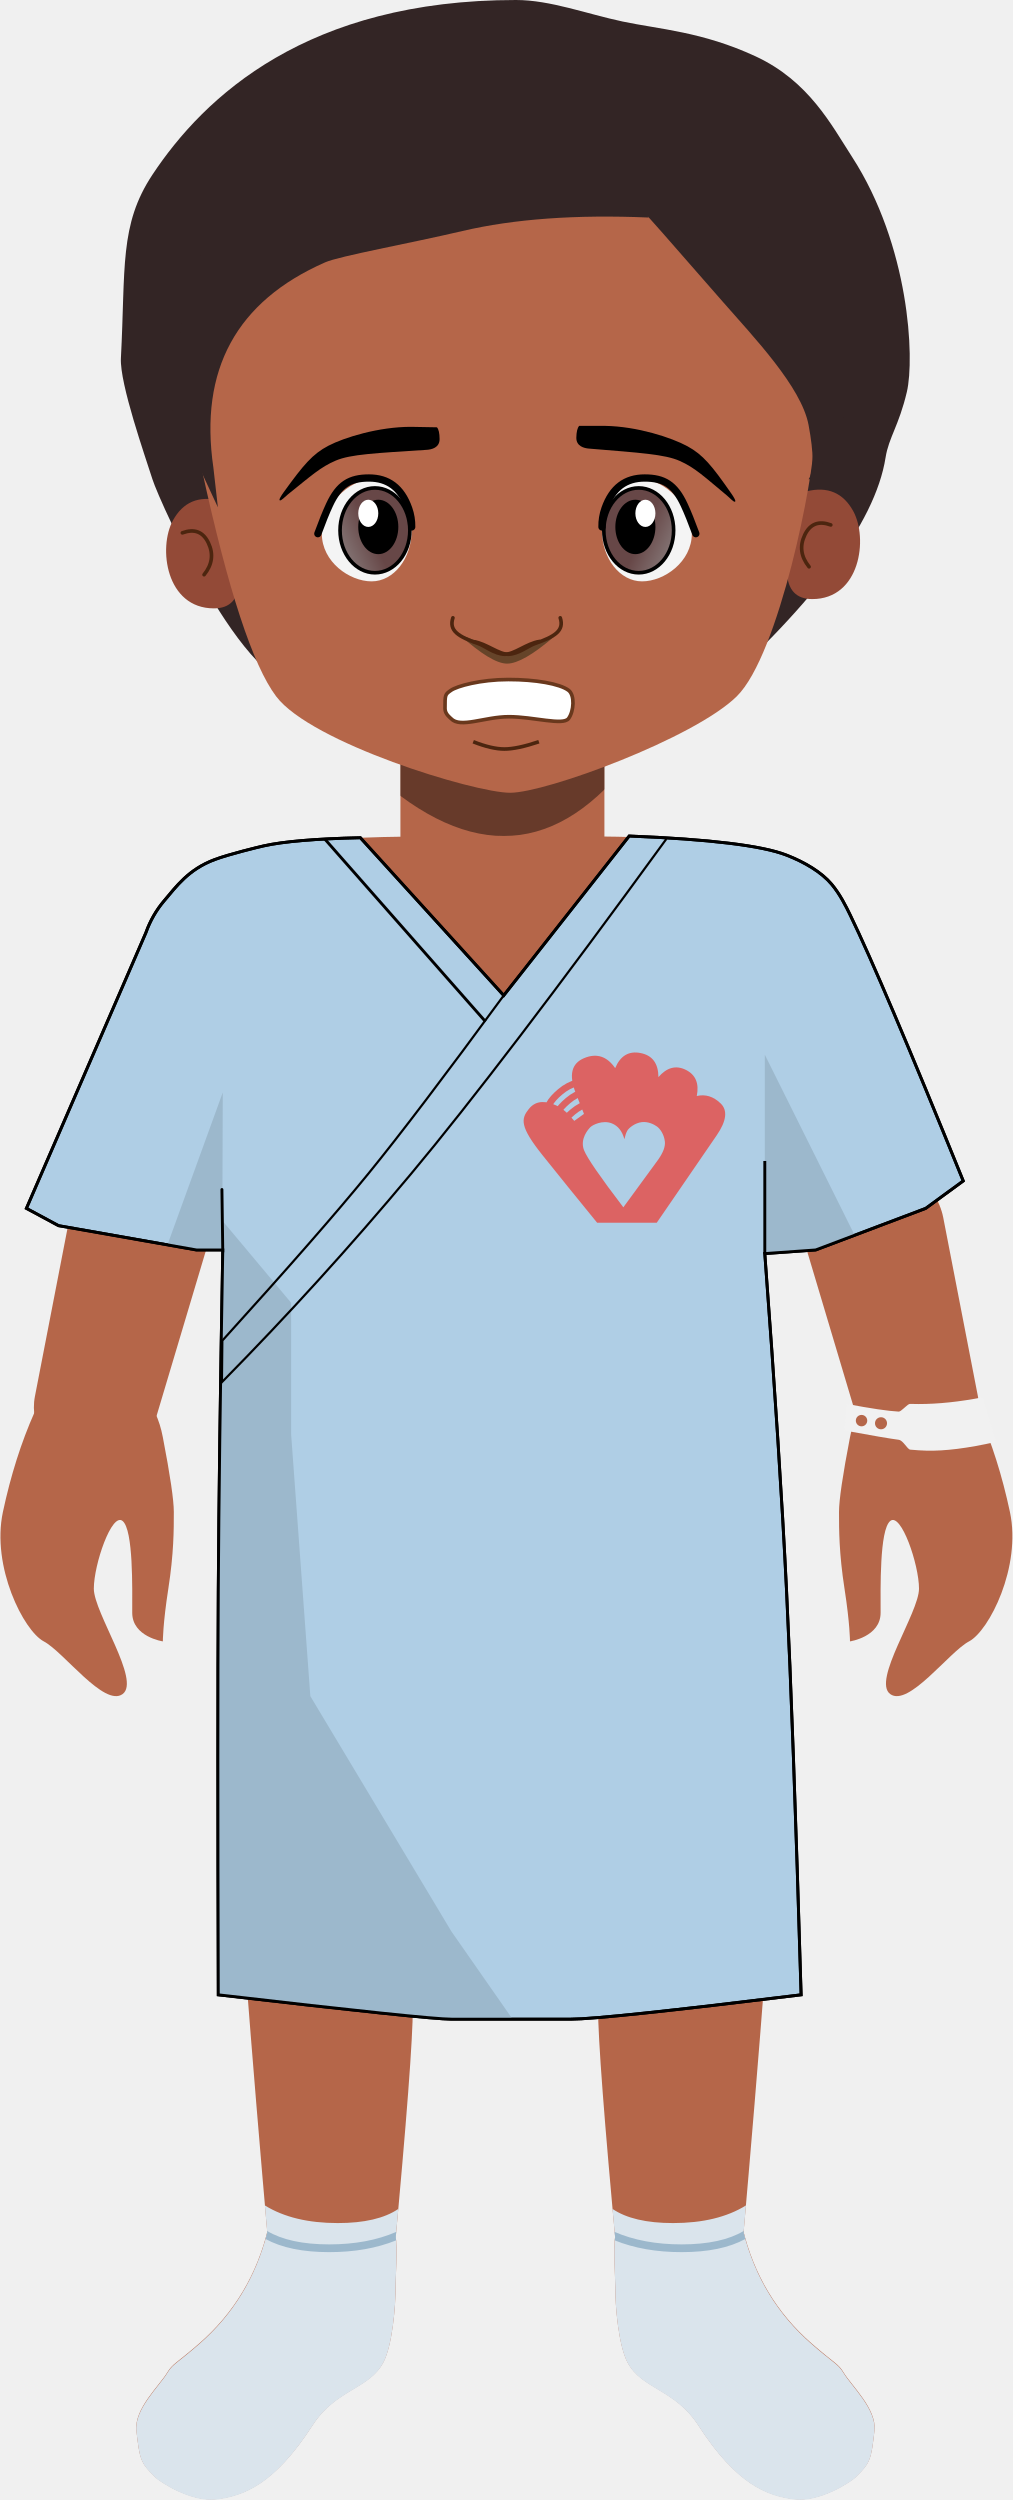
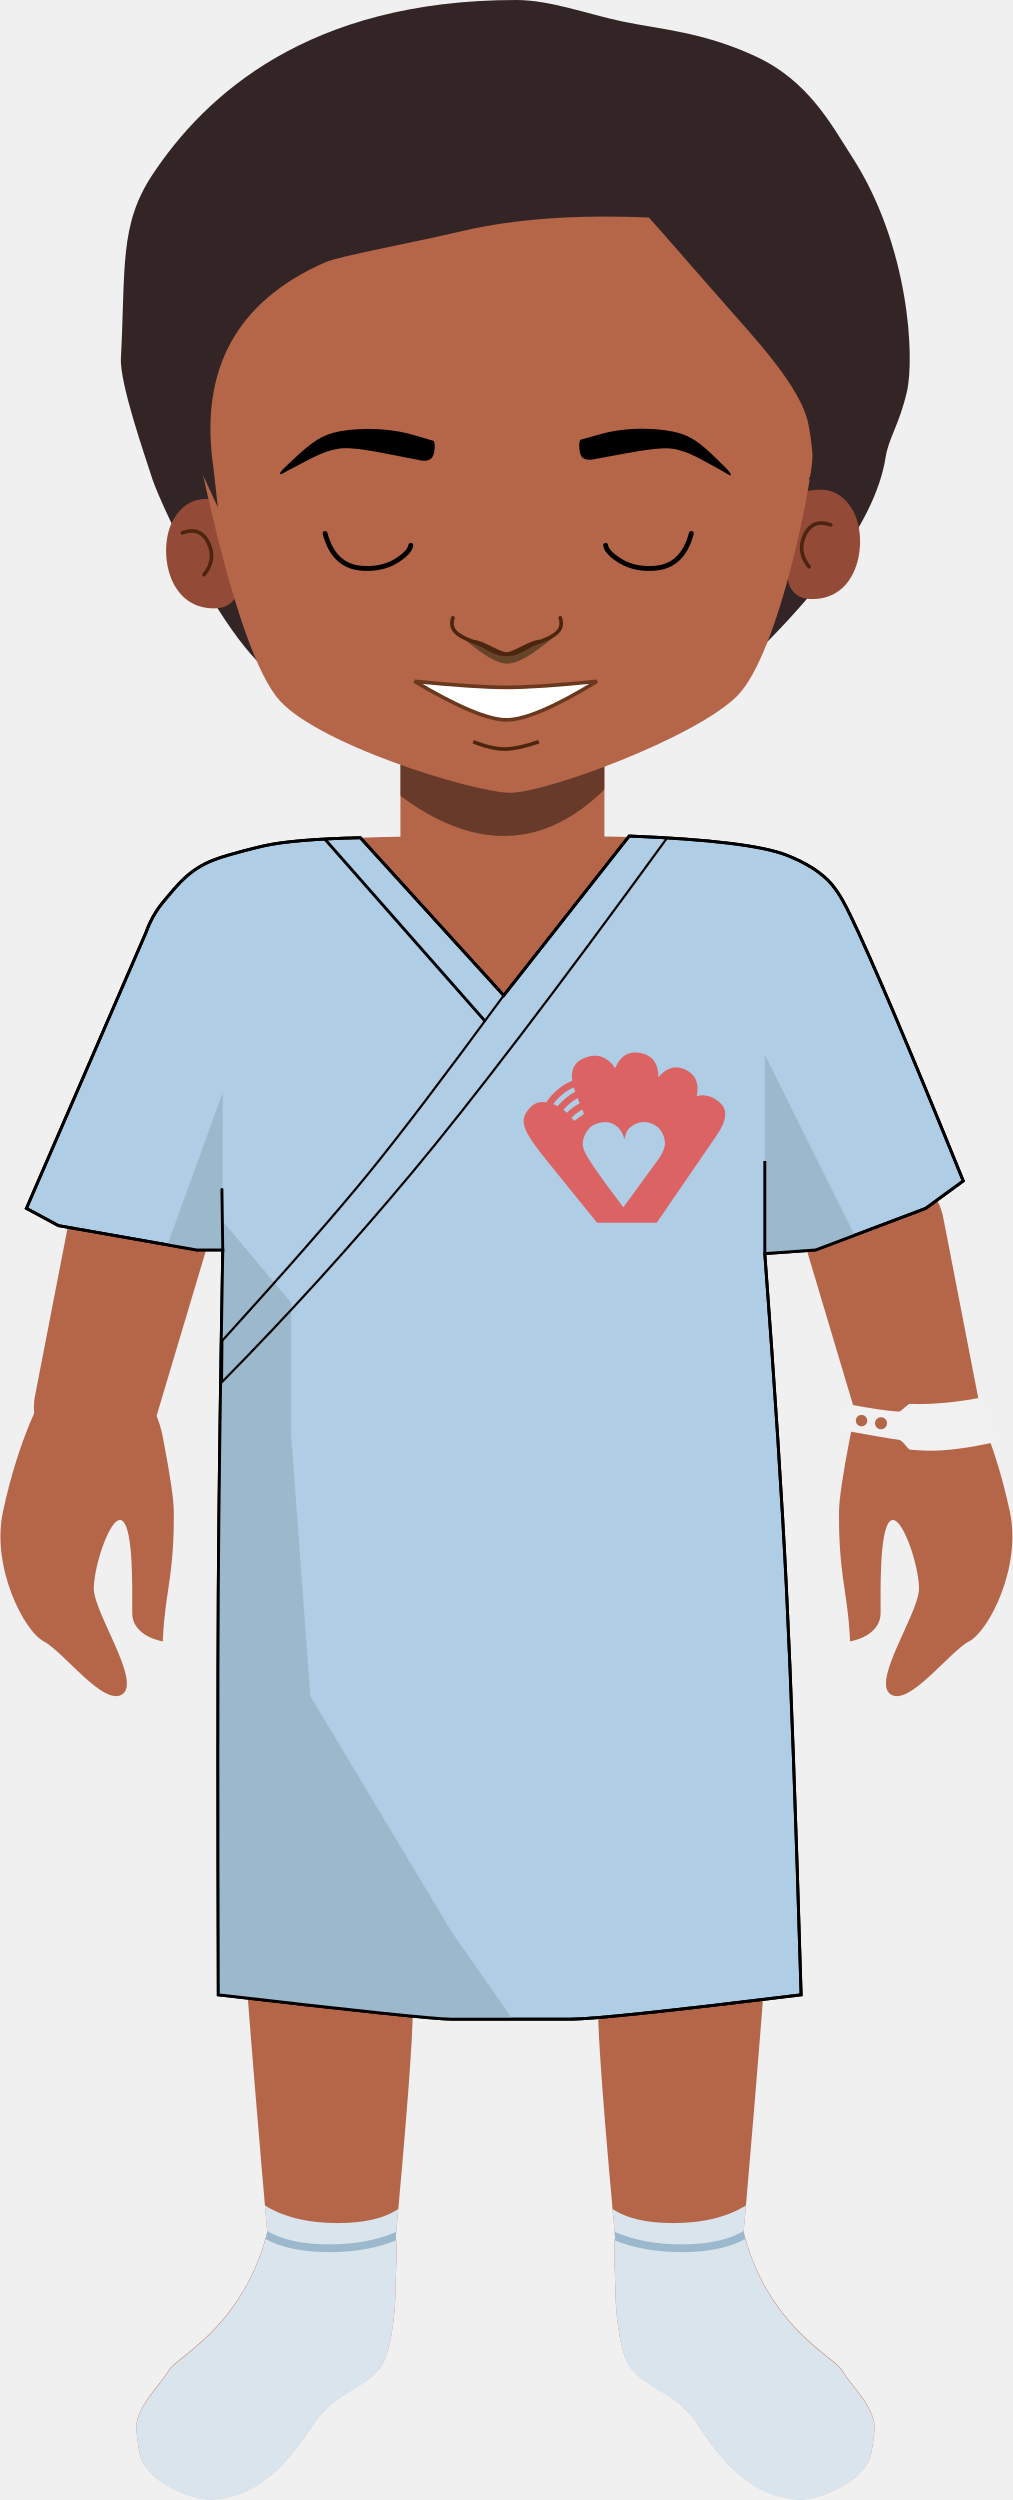
<svg xmlns="http://www.w3.org/2000/svg" xmlns:xlink="http://www.w3.org/1999/xlink" width="784px" height="1936px" viewBox="0 0 784 1936" version="1.1">
  <defs>
    <path d="M0,0 L157.973,0 L157.973,129.839 C130.214,155.295 103.682,168.023 78.377,168.023 C53.072,168.023 26.947,155.295 0,129.839 L0,0 Z" id="path-1" />
-     <linearGradient x1="94.342%" y1="89.585%" x2="50%" y2="64.002%" id="linearGradient-3">
-       <stop stop-color="#877A7A" offset="0%" />
-       <stop stop-color="#674747" offset="100%" />
-     </linearGradient>
-     <linearGradient x1="94.342%" y1="89.585%" x2="50%" y2="64.002%" id="linearGradient-4">
-       <stop stop-color="#877A7A" offset="0%" />
-       <stop stop-color="#674747" offset="100%" />
-     </linearGradient>
-     <path d="M258.598,1.32 L369.627,123.476 L466.799,0 C529.049,2.471 569.665,7.405 588.648,14.8 C602.662,20.26 615.773,28.035 623.574,37.344 C629.986,44.995 634.569,54.231 638.003,61.294 C654.103,94.411 683.262,163.011 725.48,267.096 L696.412,288.343 L611.216,320.551 L571.809,323.364 C579.622,427.687 585.235,514.676 588.648,584.331 C592.061,653.987 595.822,758.334 599.932,897.372 C497.709,909.94 438.303,916.224 421.711,916.224 C396.824,916.224 347.592,916.224 329.122,916.224 C316.808,916.224 256.628,909.94 148.582,897.372 C148.167,757.511 148.167,653.164 148.582,584.331 C148.997,515.499 150.157,427.572 152.061,320.551 L131.656,320.551 L24.832,301.724 L0,288.343 L92.52,74.864 C95.786,65.645 100.529,57.377 106.751,50.059 C116.085,39.084 125.395,25.925 145.654,18.288 C157,14.011 179.881,8.51 183.676,7.658 C199.039,4.21 224.013,2.097 258.598,1.32 Z" id="path-5" />
-     <path d="M152.061,198.556 L151.732,297.863 L205.001,361.47 L205.001,463.41 L219.867,666.08 L329.122,848.292 L376.482,916.224 L329.122,916.224 L329.122,916.224 C316.808,916.224 256.628,909.94 148.582,897.372 C148.378,828.84 148.275,768.835 148.271,717.357 L148.271,711.096 C148.275,660.314 148.378,618.059 148.582,584.331 C148.997,515.499 150.157,427.572 152.061,320.551 L131.656,320.551 L109.217,316.596 L152.061,198.556 Z" id="path-7" />
-     <path d="M571.809,169.339 L641.396,309.141 L611.216,320.551 L571.809,323.364 L571.809,169.339 Z" id="path-9" />
-     <path d="M258.598,1.32 L369.627,123.476 L466.799,1.82651281e-13 C529.049,2.471 569.665,7.405 588.648,14.8 C602.662,20.26 615.773,28.035 623.574,37.344 C629.986,44.995 634.569,54.231 638.003,61.294 C654.103,94.411 683.262,163.011 725.48,267.096 L696.412,288.343 L611.216,320.551 L571.809,323.364 C579.622,427.687 585.235,514.676 588.648,584.331 C592.061,653.987 595.822,758.334 599.932,897.372 C497.709,909.94 438.303,916.224 421.711,916.224 C396.824,916.224 347.592,916.224 329.122,916.224 C316.808,916.224 256.628,909.94 148.582,897.372 C148.167,757.511 148.167,653.164 148.582,584.331 C148.997,515.499 150.157,427.572 152.061,320.551 L131.656,320.551 L24.832,301.724 L-4.564127e-14,288.343 L92.52,74.864 C95.786,65.645 100.529,57.377 106.751,50.059 C116.085,39.084 125.395,25.925 145.654,18.288 C157,14.011 179.881,8.51 183.676,7.658 C199.039,4.21 224.013,2.097 258.598,1.32 Z" id="path-11" />
+     <path d="M258.598,1.32 L369.627,123.476 L466.799,0 C529.049,2.471 569.665,7.405 588.648,14.8 C602.662,20.26 615.773,28.035 623.574,37.344 C629.986,44.995 634.569,54.231 638.003,61.294 C654.103,94.411 683.262,163.011 725.48,267.096 L696.412,288.343 L611.216,320.551 L571.809,323.364 C579.622,427.687 585.235,514.676 588.648,584.331 C592.061,653.987 595.822,758.334 599.932,897.372 C497.709,909.94 438.303,916.224 421.711,916.224 C396.824,916.224 347.592,916.224 329.122,916.224 C316.808,916.224 256.628,909.94 148.582,897.372 C148.167,757.511 148.167,653.164 148.582,584.331 C148.997,515.499 150.157,427.572 152.061,320.551 L131.656,320.551 L24.832,301.724 L0,288.343 L92.52,74.864 C95.786,65.645 100.529,57.377 106.751,50.059 C116.085,39.084 125.395,25.925 145.654,18.288 C157,14.011 179.881,8.51 183.676,7.658 C199.039,4.21 224.013,2.097 258.598,1.32 Z" id="path-3" />
+     <path d="M152.061,198.556 L151.732,297.863 L205.001,361.47 L205.001,463.41 L219.867,666.08 L329.122,848.292 L376.482,916.224 L329.122,916.224 L329.122,916.224 C316.808,916.224 256.628,909.94 148.582,897.372 C148.378,828.84 148.275,768.835 148.271,717.357 L148.271,711.096 C148.275,660.314 148.378,618.059 148.582,584.331 C148.997,515.499 150.157,427.572 152.061,320.551 L131.656,320.551 L109.217,316.596 L152.061,198.556 Z" id="path-5" />
+     <path d="M571.809,169.339 L641.396,309.141 L611.216,320.551 L571.809,323.364 L571.809,169.339 Z" id="path-7" />
+     <path d="M258.598,1.32 L369.627,123.476 L466.799,1.82651281e-13 C529.049,2.471 569.665,7.405 588.648,14.8 C602.662,20.26 615.773,28.035 623.574,37.344 C629.986,44.995 634.569,54.231 638.003,61.294 C654.103,94.411 683.262,163.011 725.48,267.096 L696.412,288.343 L611.216,320.551 L571.809,323.364 C579.622,427.687 585.235,514.676 588.648,584.331 C592.061,653.987 595.822,758.334 599.932,897.372 C497.709,909.94 438.303,916.224 421.711,916.224 C396.824,916.224 347.592,916.224 329.122,916.224 C316.808,916.224 256.628,909.94 148.582,897.372 C148.167,757.511 148.167,653.164 148.582,584.331 C148.997,515.499 150.157,427.572 152.061,320.551 L131.656,320.551 L24.832,301.724 L-4.564127e-14,288.343 L92.52,74.864 C95.786,65.645 100.529,57.377 106.751,50.059 C116.085,39.084 125.395,25.925 145.654,18.288 C157,14.011 179.881,8.51 183.676,7.658 C199.039,4.21 224.013,2.097 258.598,1.32 Z" id="path-9" />
  </defs>
-   <g id="Teammates_Characters_Child3_BodyFull_Sensory_Hearing_Bad" stroke="none" stroke-width="1" fill="none" fill-rule="evenodd">
+   <g id="Teammates_Characters_Child3_BodyFull_Sensory_Hearing_Good" stroke="none" stroke-width="1" fill="none" fill-rule="evenodd">
    <g id="Child_6-Copy-2" transform="translate(-94, 0)">
      <g id="Body" transform="translate(94.3406, 0)">
        <g id="Neck" transform="translate(309.7419, 568.3304)">
          <mask id="mask-2" fill="white">
            <use xlink:href="#path-1" />
          </mask>
          <use id="Rectangle" fill="#B56649" xlink:href="#path-1" />
          <path d="M-31.03,-33.871 L172.077,-33.871 L175.271,23.859 C145.821,60.676 114.078,79.084 80.042,79.084 C46.007,79.084 9.923,60.676 -28.209,23.859 L-31.03,-33.871 Z" id="Rectangle" fill="#000000" opacity="0.43" style="mix-blend-mode: multiply;" mask="url(#mask-2)" />
        </g>
        <g id="Head" transform="translate(93.25117, 0)">
          <g>
            <path d="M305.977,0 C144.47,0 64.805,74.403 24.465,135.273 C-1.291,174.138 3.708,207.484 0.039,277.389 C-0.993,297.052 18.915,353.619 24.465,371.162 C30.016,388.706 103.823,553.556 146.72,527.678 C176.955,509.439 219.07,402.708 273.065,207.484 L298.364,160.475 L431.917,228.024 L443.813,554.779 L443.813,550.374 C534.614,470.939 584.073,405.597 592.19,354.348 C594.657,338.773 602.492,329.725 608.664,303.557 C614.836,277.389 610.696,190.176 566.18,121.398 C550.309,96.878 532.797,62.743 491.47,43.602 C450.143,24.46 416.962,22.682 388.547,16.666 C360.856,10.804 332.553,0 305.977,0 Z" id="Hair" fill="#332525" />
            <g transform="translate(35.04494, 130.6799)">
              <g id="Ear_L" transform="translate(0, 255.6851)">
                <path d="M41.255,1.273 C25.099,-2.636 13.127,2.458 5.337,16.556 C-6.347,37.702 -0.159,84.761 37.037,84.761 C61.834,84.761 63.24,56.932 41.255,1.273 Z" id="Path-2" fill="#934A37" />
                <path d="M18.345,58.692 C12.02,50.843 10.909,42.625 15.014,34.038 C19.119,25.451 25.833,22.865 35.158,26.279" id="Path-8-Copy" stroke="#4C250F" stroke-width="2.832" stroke-linecap="round" transform="translate(23.87469, 41.7572) scale(-1, 1) translate(-23.87469, -41.7572) " />
              </g>
              <g id="Ear_R" transform="translate(480.6477, 248.491)">
                <path d="M41.255,1.273 C25.099,-2.636 13.127,2.458 5.337,16.556 C-6.347,37.702 -0.159,84.761 37.037,84.761 C61.834,84.761 63.24,56.932 41.255,1.273 Z" id="Path-2-Copy" fill="#934A37" transform="translate(28.37628, 42.38057) scale(-1, 1) translate(-28.37628, -42.38057) " />
                <path d="M17.256,59.752 C10.931,51.903 9.821,43.685 13.926,35.098 C18.03,26.511 24.745,23.925 34.07,27.339" id="Path-8" stroke="#4C250F" stroke-width="2.832" stroke-linecap="round" />
              </g>
              <g transform="translate(25.61771, 0)" fill="#B56649" id="Path">
                <path d="M2.228,233.71 C22.403,326.351 41.532,384.655 59.615,408.624 C86.739,444.576 212.93,483.24 240.809,483.24 C268.689,483.24 383.226,441.03 416.244,408.624 C449.261,376.217 476.302,237.533 476.302,209.537 C476.302,181.541 479.402,0 228.42,0 C61.099,0 -14.298,77.903 2.228,233.71 Z" />
              </g>
            </g>
          </g>
          <g id="LowerLip" transform="translate(272.8831, 574.4051)" stroke="#4C250F" stroke-width="2.824">
            <path d="M0,0 C9.517,3.763 17.559,5.645 24.127,5.645 C30.695,5.645 39.596,3.763 50.829,0" id="Path-4" />
          </g>
          <g id="Expressions" transform="translate(113.4393, 307.0543)">
-             <g id="ScaredExpression" transform="translate(0, 4.431549)">
-               <g id="Mouth_Scared" transform="translate(137.5821, 214.7446)" fill="#FFFFFF" stroke="#69381D" stroke-width="2.824">
-                 <path d="M49.038,0 C70.145,0 88.8,3.233 95.653,8.338 C100.652,12.062 99.834,24.599 95.653,30.236 C91.473,35.874 68.426,28.805 49.551,28.805 C30.676,28.805 11.843,37.964 4.641,30.236 C3.901,29.442 0,26.754 0,22.525 C0,11.59 0,11.59 4.641,8.338 C9.282,5.086 27.459,0 49.038,0 Z" id="Path-3" />
+             <g id="Expression_Happy_EyesClosed" transform="translate(5.593079, 13.87788)">
+               <g id="Mouth_Neutral" transform="translate(108.365, 206.6812)" fill="#FFFFFF" stroke="#69381D" stroke-width="2.823">
+                 <path d="M0,0 C31.626,3.134 55.394,4.702 71.302,4.702 C87.21,4.702 110.537,3.134 141.283,0 C108.734,19.905 85.407,29.857 71.302,29.857 C57.197,29.857 33.43,19.905 0,0 Z" id="Path-3" />
              </g>
-               <g id="Eyebrows_Scared" fill="#000000">
-                 <path d="M236.904,45.834 C236.262,47.736 236.816,50.784 238.566,54.978 C241.19,61.269 247.561,60 250.889,58.836 C288.788,45.572 306.593,38.94 319.06,38.938 C331.85,38.935 340.904,42.202 363.538,48.592 C366.62,49.462 370.009,51.132 370.974,50.42 C371.939,49.707 368.483,47.355 365.929,45.812 C343.329,32.155 333.65,27.22 319.844,26.123 C306.038,25.025 278.121,27.863 255.152,37.689 C253.189,38.529 247.106,41.244 236.904,45.834 Z" id="Path-5-Copy-3" transform="translate(303.8924, 42.84665) rotate(-336) translate(-303.8924, -42.84665) " />
-                 <path d="M1.526,45.834 C0.885,47.736 1.439,50.784 3.188,54.978 C5.812,61.269 12.184,60 15.511,58.835 C53.41,45.572 71.215,38.94 83.682,38.938 C96.473,38.936 105.527,42.203 128.161,48.592 C131.243,49.462 134.632,51.133 135.597,50.42 C136.562,49.708 133.106,47.356 130.552,45.813 C107.951,32.155 98.272,27.22 84.466,26.123 C70.66,25.025 42.744,27.863 19.775,37.689 C17.811,38.529 11.728,41.244 1.526,45.834 Z" id="Path-5-Copy-3" transform="translate(68.51505, 42.84658) scale(-1, 1) rotate(-337) translate(-68.51505, -42.84658) " />
+               <g id="Eyes_Closed_Happy" transform="translate(39.10091, 92.15743)" stroke="#000000" stroke-linecap="round" stroke-linejoin="round" stroke-width="3.771">
+                 <g id="Eye_L" transform="translate(0, 0)">
+                   <path d="M66.402,9.131 C65.946,12.816 62.184,16.861 55.117,21.264 C46.24,26.794 35.782,27.677 27.541,26.892 C13.548,25.558 4.368,16.594 0,0" id="Path-12" />
+                 </g>
+                 <g id="Eye_R" transform="translate(217.2511, 0)">
+                   <path d="M66.402,9.131 C65.946,12.816 62.184,16.861 55.117,21.264 C46.24,26.794 35.782,27.677 27.541,26.892 C13.548,25.558 4.368,16.594 0,0" id="Path-12-Copy-2" transform="translate(33.20092, 13.56945) scale(-1, 1) translate(-33.20092, -13.56945) " />
+                 </g>
              </g>
-               <g id="Eyes" transform="translate(39.10765, 58.67473)">
-                 <g id="Eye_L" transform="translate(36.33618, 40.02709) scale(-1, 1) translate(-36.33618, -40.02709) translate(0, 0)">
-                   <g id="Group-2" transform="translate(0.006111, 1.023379)">
-                     <path d="M31.03,79.031 C48.168,79.031 69.577,63.918 69.577,42.094 C69.577,20.271 48.168,0 31.03,0 C13.893,0 0,17.692 0,39.515 C0,61.339 13.893,79.031 31.03,79.031 Z" id="Oval" fill="#F4F4F4" />
-                     <ellipse id="Oval" stroke="#000000" stroke-width="2.823" fill="url(#linearGradient-3)" cx="28.444" cy="39.515" rx="27.033" ry="32.835" />
-                     <ellipse id="Oval" fill="#000000" cx="25.859" cy="36.881" rx="15.515" ry="21.075" />
-                     <ellipse id="Oval" fill="#FFFFFF" cx="33.616" cy="26.344" rx="7.758" ry="10.537" />
-                   </g>
-                   <path d="M0.006,37.904 C-0.079,33.026 0.689,28.283 2.309,23.676 C8.035,7.395 18.347,0 33.081,0 C47.815,0 56.307,4.983 63.666,20.843 C66.357,26.643 69.359,34.068 72.672,43.118" id="Path-17" stroke="#000000" stroke-width="5.646" stroke-linecap="round" />
+               <g id="Eyebrows_Neutral" fill="#000000">
+                 <g id="Brow-L" transform="translate(62.99841, 28.14009) rotate(-10) translate(-62.99841, -28.14009) translate(2.024912, 11.13657)">
+                   <path d="M0.234,19.995 C-0.347,21.904 0.155,24.963 1.742,29.173 C4.123,35.488 9.899,34.216 12.916,33.047 C47.278,19.74 63.42,13.087 74.724,13.087 C86.322,13.087 94.531,16.367 115.054,22.784 C117.849,23.658 120.922,25.336 121.797,24.621 C122.672,23.906 119.538,21.544 117.223,19.995 C96.728,6.283 87.951,1.328 75.433,0.224 C62.915,-0.88 37.603,1.963 16.779,11.823 C14.999,12.665 9.484,15.389 0.234,19.995 Z" id="Path-5-Copy-3" transform="translate(60.9735, 17.00352) scale(-1, 1) translate(-60.9735, -17.00352) " />
                </g>
-                 <g id="Group-7-Copy-3" transform="translate(220.0331, 0)">
-                   <g id="Group-2" transform="translate(0.006111, 1.023379)">
-                     <path d="M31.03,79.031 C48.168,79.031 69.577,63.918 69.577,42.094 C69.577,20.271 48.168,0 31.03,0 C13.893,0 0,17.692 0,39.515 C0,61.339 13.893,79.031 31.03,79.031 Z" id="Oval" fill="#F4F4F4" />
-                     <ellipse id="Oval" stroke="#000000" stroke-width="2.823" fill="url(#linearGradient-4)" cx="28.444" cy="39.515" rx="27.033" ry="32.835" />
-                     <ellipse id="Oval" fill="#000000" cx="25.859" cy="36.881" rx="15.515" ry="21.075" />
-                     <ellipse id="Oval" fill="#FFFFFF" cx="33.616" cy="26.344" rx="7.758" ry="10.537" />
-                   </g>
-                   <path d="M0.006,37.904 C-0.079,33.026 0.689,28.283 2.309,23.676 C8.035,7.395 18.347,0 33.081,0 C47.815,0 56.307,4.983 63.666,20.843 C66.357,26.643 69.359,34.068 72.672,43.118" id="Path-17" stroke="#000000" stroke-width="5.646" stroke-linecap="round" />
+                 <g id="Brow-R" transform="translate(295.8972, 28.14009) rotate(11) translate(-295.8972, -28.14009) translate(235.9233, 11.13657)">
+                   <path d="M0.23,19.995 C-0.342,21.904 0.153,24.963 1.714,29.173 C4.055,35.488 9.737,34.216 12.704,33.047 C46.502,19.74 62.38,13.087 73.499,13.087 C84.906,13.087 92.982,16.367 113.168,22.784 C115.917,23.658 118.94,25.336 119.8,24.621 C120.661,23.906 117.579,21.544 115.301,19.995 C95.142,6.283 86.509,1.328 74.196,0.224 C61.883,-0.88 36.987,1.963 16.504,11.823 C14.753,12.665 9.328,15.389 0.23,19.995 Z" id="Path-5-Copy-3" />
                </g>
              </g>
            </g>
          </g>
          <g id="Nose" transform="translate(256.3853, 478.4386)">
            <path d="M5.642,12.897 C22.3,27.95 34.655,35.477 42.706,35.477 C50.757,35.477 62.851,28.543 78.986,14.675 L66.113,19.15 L47.629,28.106 L39.581,28.106 L22.323,19.15 L5.642,12.897 Z" id="Path-9" fill="#664429" />
            <path d="M0.761,0 C-2.491,9.879 4.801,14.528 20.311,19.915 C25.516,21.722 32.852,27.972 40.845,28.221 C48.192,28.449 58.153,19.743 67.703,18.338" id="Path-6" stroke="#4C250F" stroke-width="2.832" stroke-linecap="round" />
            <path d="M17.689,0 C14.429,9.879 21.737,14.528 37.282,19.915 C42.498,21.722 49.851,27.972 57.862,28.221 C65.225,28.449 75.058,19.893 84.628,18.488" id="Path-6-Copy" stroke="#4C250F" stroke-width="2.832" stroke-linecap="round" transform="translate(50.77688, 14.1126) scale(-1, 1) translate(-50.77688, -14.1126) " />
          </g>
          <path d="M75.143,392.869 L71.65,362.105 C60.602,286.337 89.463,233.351 158.234,203.147 C169.405,198.24 223.197,188.592 264.587,178.883 C304.424,169.538 352.446,166.064 408.653,168.461 C404.184,162.877 423.332,184.602 466.099,233.636 C489.703,260.7 527.011,299.505 532.558,329.09 C536.714,351.258 536.714,365.283 532.558,371.162 L538.284,371.162 L566.18,307.683 L452.11,101.378 L138.921,74.403 L50.481,216.323 L39.389,315.938 L75.143,392.869 Z" id="BANGS" fill="#332525" />
        </g>
        <g transform="translate(0, 647.3626)">
          <g transform="translate(138.1371, 0)" fill="#B56649" id="Combined-Shape">
            <path d="M258.581,0 C353.697,0.078 377.976,1.421 402.311,3.551 L404.101,3.709 C408.58,4.107 413.121,4.532 418.162,4.979 C452.107,7.994 474.213,14.761 485.346,20.896 C520.119,40.06 511.226,92.832 491.677,138.931 C472.128,185.029 454.546,185.029 454.546,210.364 L454.546,376.52 C454.546,407.33 458.295,471.477 465.793,568.961 L466.022,571.925 C467.79,594.844 452.061,615.433 429.484,619.753 C350.951,634.78 293.982,642.844 258.579,643.944 L258.581,644.073 L258.303,644.074 C257.051,644.074 255.766,644.064 254.448,644.042 C253.127,644.064 251.843,644.074 250.591,644.074 L250.313,644.073 L250.315,643.944 C214.912,642.844 157.943,634.78 79.41,619.753 C56.833,615.433 41.104,594.844 42.872,571.925 L42.872,571.925 L43.1,568.961 C50.598,471.477 54.347,407.33 54.347,376.52 L54.347,376.52 L54.347,210.364 C54.347,185.029 36.766,185.029 17.217,138.931 C-2.333,92.832 -11.225,40.06 23.548,20.896 C34.681,14.761 56.787,7.994 90.732,4.979 C123.878,2.035 135.39,0.093 250.306,0.004 L250.313,0 L258.581,0 Z" />
          </g>
          <g id="Leg-R" transform="translate(422.125, 406.4536)" fill="#B56649">
            <path d="M170.757,31.954 C172.945,52.887 187.525,164.701 186.593,195.717 C184.585,262.573 179.068,354.994 170.044,472.981 C169.777,457.916 161.756,509.823 115.008,509.823 C83.287,509.823 60.342,491.505 46.172,454.871 L46.524,455.771 L46.525,455.77 L46.564,455.592 C48.288,447.854 49.409,440.275 48.148,428.121 C46.146,408.829 41.35,373.598 33.76,322.43 L0.474,93.64 C-2.772,71.335 10.927,50.052 32.574,43.77 L129.987,15.496 C137.034,13.451 143.476,9.719 148.757,4.624 C160.349,-6.562 167.682,2.548 170.757,31.954 Z" id="Combined-Shape" />
            <path d="M117.025,406.493 C163.839,406.493 169.864,454.465 170.046,472.967 C165.133,537.19 159.181,608.993 152.19,688.373 C150.341,709.362 134.223,726.283 113.348,729.149 L104.194,730.406 C80.458,733.665 58.574,717.065 55.315,693.329 C55.23,692.711 55.158,692.09 55.1,691.469 C45.468,588.504 40.652,525.027 40.652,501.036 C40.652,475.285 44.798,464.531 47.134,452.912 C62.656,421.966 85.953,406.493 117.025,406.493 Z" id="Combined-Shape" />
            <path d="M49.765,729.397 C51.436,744.159 57.779,774.23 66.317,786.386 C79.906,805.736 105.126,802.241 126.702,828.09 C161.832,870.179 186.479,875.617 206.985,875.792 C227.49,875.966 249.554,856.692 252.366,853.206 C262.519,840.624 262.74,837.907 262.562,815.615 C262.428,798.769 240.676,783.271 233.363,773.879 C228.316,767.399 225.728,767.899 206.018,754.56 C176.433,734.537 155.164,707.246 142.211,672.685 C141.529,670.866 138.916,630.557 83.659,642.188 C57.042,647.79 45.629,671.169 44.913,689.884 C44.511,700.404 49.14,723.883 49.765,729.397 Z" id="Path-9-Copy-2" transform="translate(153.7414, 757.9382) rotate(7) translate(-153.7414, -757.9382) " />
          </g>
          <g id="Leg-L" transform="translate(221.9354, 850.5455) scale(-1, 1) translate(-221.9354, -850.5455) translate(83.86837, 406.4536)" fill="#B56649">
            <path d="M170.757,31.954 C172.945,52.887 187.525,164.701 186.593,195.717 C184.585,262.573 179.068,354.994 170.044,472.981 C169.777,457.916 161.756,509.823 115.008,509.823 C83.287,509.823 60.342,491.505 46.172,454.871 L46.524,455.771 L46.525,455.77 L46.564,455.592 C48.288,447.854 49.409,440.275 48.148,428.121 C46.146,408.829 41.35,373.598 33.76,322.43 L0.474,93.64 C-2.772,71.335 10.927,50.052 32.574,43.77 L129.987,15.496 C137.034,13.451 143.476,9.719 148.757,4.624 C160.349,-6.562 167.682,2.548 170.757,31.954 Z" id="Combined-Shape" />
            <path d="M117.025,406.493 C163.839,406.493 169.864,454.465 170.046,472.967 C165.133,537.19 159.181,608.993 152.19,688.373 C150.341,709.362 134.223,726.283 113.348,729.149 L104.194,730.406 C80.458,733.665 58.574,717.065 55.315,693.329 C55.23,692.711 55.158,692.09 55.1,691.469 C45.468,588.504 40.652,525.027 40.652,501.036 C40.652,475.285 44.798,464.531 47.134,452.912 C62.656,421.966 85.953,406.493 117.025,406.493 Z" id="Combined-Shape" />
            <path d="M49.765,729.397 C51.436,744.159 57.779,774.23 66.317,786.386 C79.906,805.736 105.126,802.241 126.702,828.09 C161.832,870.179 186.479,875.617 206.985,875.792 C227.49,875.966 249.554,856.692 252.366,853.206 C262.519,840.624 262.74,837.907 262.562,815.615 C262.428,798.769 240.676,783.271 233.363,773.879 C228.316,767.399 225.728,767.899 206.018,754.56 C176.433,734.537 155.164,707.246 142.211,672.685 C141.529,670.866 138.916,630.557 83.659,642.188 C57.042,647.79 45.629,671.169 44.913,689.884 C44.511,700.404 49.14,723.883 49.765,729.397 Z" id="Path-9-Copy-2" transform="translate(153.7414, 757.9382) rotate(7) translate(-153.7414, -757.9382) " />
          </g>
          <g id="Sock_Green" transform="translate(105.1493, 1060.522)">
            <g id="Sock-L" transform="translate(101.4951, 114.0134) scale(-1, 1) translate(-101.4951, -114.0134) translate(0, 0)">
              <path d="M101.525,21.066 C110.409,55.688 127.96,84.429 154.177,107.291 C162.069,114.173 166.998,117.992 170.403,120.711 L170.858,121.075 C172.567,122.447 173.877,123.542 174.995,124.641 L175.282,124.928 C176.65,126.319 177.74,127.754 178.963,129.798 C185.078,140.011 204.779,158.044 202.859,174.78 C200.319,196.927 199.769,199.597 188.158,210.848 C184.942,213.965 160.693,230.406 140.362,227.735 C120.031,225.061 96.23,216.661 66.491,170.605 C48.226,142.32 22.769,142.715 11.639,121.854 C4.646,108.749 2.015,78.129 2.155,63.274 C2.181,60.5 1.761,53.145 1.544,45.186 L1.515,44.072 C1.341,36.959 1.351,29.515 2.001,24.524 C1.307,17.023 0.64,9.746 0,2.693 C10.75,10.006 26.393,13.662 46.931,13.662 C69.853,13.662 88.662,9.108 103.36,0.001 C102.756,6.96 102.145,13.982 101.525,21.066 Z" id="Combined-Shape" fill="#DAE4EC" />
              <path d="M101.525,21.066 C101.948,22.717 102.392,24.354 102.855,25.978 C90.445,32.799 73.982,36.172 53.485,36.172 C34.053,36.172 16.799,33.141 1.739,27.062 C1.812,26.161 1.899,25.312 2.001,24.524 C1.877,23.178 1.753,21.839 1.63,20.508 C16.48,26.944 33.757,30.171 53.485,30.171 C74.031,30.171 90.075,26.671 101.64,19.76 C101.601,20.194 101.563,20.63 101.525,21.066 Z" id="Combined-Shape" fill="#9CB8CC" fill-rule="nonzero" />
            </g>
            <g id="Sock-R" transform="translate(368.8287, -0)">
              <path d="M101.525,21.066 C110.409,55.688 127.96,84.429 154.177,107.291 C162.069,114.173 166.998,117.992 170.403,120.711 L170.858,121.075 C172.567,122.447 173.877,123.542 174.995,124.641 L175.282,124.928 C176.65,126.319 177.74,127.754 178.963,129.798 C185.078,140.011 204.779,158.044 202.859,174.78 C200.319,196.927 199.769,199.597 188.158,210.848 C184.942,213.965 160.693,230.406 140.362,227.735 C120.031,225.061 96.23,216.661 66.491,170.605 C48.226,142.32 22.769,142.715 11.639,121.854 C4.646,108.749 2.015,78.129 2.155,63.274 C2.181,60.5 1.761,53.145 1.544,45.186 L1.515,44.072 C1.341,36.959 1.351,29.515 2.001,24.524 C1.307,17.023 0.64,9.746 0,2.693 C10.75,10.006 26.393,13.662 46.931,13.662 C69.853,13.662 88.662,9.108 103.36,0.001 C102.756,6.96 102.145,13.982 101.525,21.066 Z" id="Combined-Shape" fill="#DAE4EC" />
              <path d="M101.525,21.066 C101.948,22.717 102.392,24.354 102.855,25.978 C90.445,32.799 73.982,36.172 53.485,36.172 C34.053,36.172 16.799,33.141 1.739,27.062 C1.812,26.161 1.899,25.312 2.001,24.524 C1.877,23.178 1.753,21.839 1.63,20.508 C16.48,26.944 33.757,30.171 53.485,30.171 C74.031,30.171 90.075,26.671 101.64,19.76 C101.601,20.194 101.563,20.63 101.525,21.066 Z" id="Combined-Shape" fill="#9CB8CC" fill-rule="nonzero" />
            </g>
          </g>
          <g id="Arm_R" transform="translate(532.5646, 4.639196)">
            <g id="UpperArm" transform="translate(-0, 0)" fill="#FFCDA6">
              <path d="M64.056,49.985 C75.589,21.631 80.094,0.626 128.354,11.703 C140.592,14.512 150.492,24.848 158.055,42.712 C160.463,48.399 161.679,54.52 161.627,60.696 L159.592,303.573 C159.383,328.512 138.996,348.56 114.057,348.351 C112.196,348.336 110.339,348.205 108.494,347.96 L90.546,345.579 C67.828,342.564 50.97,323.011 51.334,300.096 L53.751,147.721 L53.751,147.721 C52.932,101.467 56.367,68.889 64.056,49.985 Z" id="Rectangle" transform="translate(106.1964, 181.6886) rotate(-18) translate(-106.1964, -181.6886) " />
            </g>
            <g id="LowerArm" transform="translate(77.69978, 243.6701)" fill="#B56649">
              <path d="M69.924,12.136 L88.287,11.325 C113.203,10.223 134.294,29.529 135.395,54.445 C135.436,55.378 135.449,56.312 135.432,57.246 L132.911,198.223 C132.474,222.648 112.319,242.094 87.894,241.657 C87.505,241.65 87.117,241.638 86.728,241.621 L81.16,241.374 C58.418,240.367 39.981,222.59 38.146,199.9 L26.907,60.89 C24.896,36.031 43.419,14.249 68.279,12.239 C68.826,12.195 69.375,12.16 69.924,12.136 Z" id="Rectangle-Copy-3" transform="translate(79.71142, 126.4169) rotate(-12) translate(-79.71142, -126.4169) " />
            </g>
            <g id="Hand" transform="translate(116.8256, 412.8584)" fill="#B56649">
              <path d="M8.504,48.17 C2.835,77.531 0,96.815 0,106.021 C0,119.83 0,138.055 4.252,165.383 C8.504,192.712 8.504,206.227 8.504,206.227 C8.504,206.227 32.214,202.723 32.214,184.053 C32.214,165.383 31.282,119.978 39.656,113 C48.031,106.021 61.95,146.714 61.95,165.383 C61.95,184.053 25.43,236.61 39.656,247.021 C53.883,257.432 85.229,214.362 100.713,206.227 C116.198,198.092 141.411,148.483 132.358,106.021 C126.323,77.713 118.174,52.017 107.912,28.932 C98.168,6.477 80.48,-2.907 54.847,0.78 C29.214,4.467 13.766,20.264 8.504,48.17 Z" id="Path-7" />
            </g>
            <g id="HospitalBracelet" transform="translate(121.0202, 430.0552)" fill="#F1F1F1">
              <path d="M107.096,0 L117.228,34.562 C95.748,39.436 77.875,41.693 63.607,41.333 C59.911,41.24 55.72,40.982 51.034,40.56 C48.637,40.344 45.628,33.37 42.005,32.902 C35.495,32.062 21.748,29.715 0.762,25.86 L0,25.72 L1.732,5.124 C20.251,8.651 33.675,10.641 42.005,11.093 C42.958,11.145 44.475,9.876 46.027,8.495 L46.85,7.761 C48.398,6.378 49.89,5.096 50.797,5.124 C53.099,5.195 55.332,5.23 57.497,5.23 C72.689,5.23 89.223,3.487 107.096,0 Z M28.327,15.443 C25.755,15.443 23.67,17.536 23.67,20.117 C23.67,22.699 25.755,24.792 28.327,24.792 C30.9,24.792 32.985,22.699 32.985,20.117 C32.985,17.536 30.9,15.443 28.327,15.443 Z M13.248,13.656 C10.809,13.656 8.832,15.634 8.832,18.074 C8.832,20.515 10.809,22.493 13.248,22.493 C15.687,22.493 17.664,20.515 17.664,18.074 C17.664,15.634 15.687,13.656 13.248,13.656 Z" id="Combined-Shape" />
            </g>
          </g>
          <g id="Arm_L" transform="translate(125.5474, 335.3856) scale(-1, 1) translate(-125.5474, -335.3856) translate(0, 4.639196)" fill="#B56649">
            <g id="UpperArm">
              <path d="M64.056,49.985 C75.589,21.631 80.094,0.626 128.354,11.703 C140.592,14.512 150.492,24.848 158.055,42.712 C160.463,48.399 161.679,54.52 161.627,60.696 L159.592,303.573 C159.383,328.512 138.996,348.56 114.057,348.351 C112.196,348.336 110.339,348.205 108.494,347.96 L90.546,345.579 C67.828,342.564 50.97,323.011 51.334,300.096 L53.751,147.721 L53.751,147.721 C52.932,101.467 56.367,68.889 64.056,49.985 Z" id="Rectangle" transform="translate(106.1964, 181.6886) rotate(-18) translate(-106.1964, -181.6886) " />
            </g>
            <g id="LowerArm" transform="translate(77.69978, 243.6701)">
              <path d="M69.924,12.136 L88.287,11.325 C113.203,10.223 134.294,29.529 135.395,54.445 C135.436,55.378 135.449,56.312 135.432,57.246 L132.911,198.223 C132.474,222.648 112.319,242.094 87.894,241.657 C87.505,241.65 87.117,241.638 86.728,241.621 L81.16,241.374 C58.418,240.367 39.981,222.59 38.146,199.9 L26.907,60.89 C24.896,36.031 43.419,14.249 68.279,12.239 C68.826,12.195 69.375,12.16 69.924,12.136 Z" id="Rectangle-Copy-3" transform="translate(79.71142, 126.4169) rotate(-12) translate(-79.71142, -126.4169) " />
            </g>
            <g id="Hand" transform="translate(116.8256, 412.8584)">
              <path d="M8.504,48.17 C2.835,77.531 0,96.815 0,106.021 C0,119.83 0,138.055 4.252,165.383 C8.504,192.712 8.504,206.227 8.504,206.227 C8.504,206.227 32.214,202.723 32.214,184.053 C32.214,165.383 31.282,119.978 39.656,113 C48.031,106.021 61.95,146.714 61.95,165.383 C61.95,184.053 25.43,236.61 39.656,247.021 C53.883,257.432 85.229,214.362 100.713,206.227 C116.198,198.092 141.411,148.483 132.358,106.021 C126.323,77.713 118.174,52.017 107.912,28.932 C98.168,6.477 80.48,-2.907 54.847,0.78 C29.214,4.467 13.766,20.264 8.504,48.17 Z" id="Path-7" />
            </g>
          </g>
        </g>
      </g>
      <g id="Gown_Blue" transform="translate(114.4538, 647.4145)">
+         <mask id="mask-4" fill="white">
+           <use xlink:href="#path-3" />
+         </mask>
+         <use id="Path-5" stroke="#000000" stroke-width="2.258" fill="#AFCEE5" xlink:href="#path-3" />
        <mask id="mask-6" fill="white">
          <use xlink:href="#path-5" />
        </mask>
-         <use id="Path-5" stroke="#000000" stroke-width="2.258" fill="#AFCEE5" xlink:href="#path-5" />
+         <use id="Combined-Shape" fill="#9CB8CC" xlink:href="#path-5" />
        <mask id="mask-8" fill="white">
          <use xlink:href="#path-7" />
        </mask>
        <use id="Combined-Shape" fill="#9CB8CC" xlink:href="#path-7" />
        <mask id="mask-10" fill="white">
          <use xlink:href="#path-9" />
        </mask>
-         <use id="Combined-Shape" fill="#9CB8CC" xlink:href="#path-9" />
-         <mask id="mask-12" fill="white">
-           <use xlink:href="#path-11" />
-         </mask>
-         <use id="Path-5" stroke="#000000" stroke-width="2.258" xlink:href="#path-11" />
-         <g id="Group-5" mask="url(#mask-12)" stroke="#000000">
+         <use id="Path-5" stroke="#000000" stroke-width="2.258" xlink:href="#path-9" />
+         <g id="Group-5" mask="url(#mask-10)" stroke="#000000">
          <g transform="translate(151.4027, 2.261086)">
            <path d="M344.179,0 C259.144,116.912 193.268,203.325 146.553,259.237 C99.838,315.149 50.987,368.956 0,420.657 L0.329,388.487 C51.133,332.443 88.814,289.359 113.372,259.237 C137.93,229.114 172.88,183.107 218.224,121.215" id="Path-62" stroke-width="1.693" />
            <line x1="204.096" y1="141.444" x2="79.571" y2="1.25627133e-13" id="Path-63" stroke-width="2.258" />
          </g>
        </g>
-         <g id="Group-16" mask="url(#mask-12)" stroke="#000000" stroke-width="2.258">
+         <g id="Group-16" mask="url(#mask-10)" stroke="#000000" stroke-width="2.258">
          <g transform="translate(143.5978, 251.6451)">
            <line x1="428.211" y1="71.719" x2="428.211" y2="0" id="Path-60" />
            <line x1="8.463" y1="70.34" x2="7.805" y2="22.095" id="Path-61" stroke-linecap="round" />
          </g>
        </g>
-         <g id="Group" mask="url(#mask-12)">
+         <g id="Group" mask="url(#mask-10)">
          <g transform="translate(385.0401, 167.6306)">
            <path d="M70.895,12.105 C74.921,2.498 81.496,-1.391 90.62,0.439 C99.744,2.269 104.332,8.48 104.384,19.073 C110.904,11.559 117.972,9.681 125.587,13.438 C133.202,17.195 136.038,23.952 134.095,33.707 C140.795,32.135 146.942,34.036 152.537,39.408 C158.132,44.781 157.141,53.006 149.561,64.083 L149.561,64.083 L103.084,131.853 L56.931,131.853 C40.533,111.749 26.426,94.3 14.61,79.505 C-3.112,57.312 -2.089,51.394 4.006,43.762 C10.1,36.131 18.436,37.954 25.23,40.99 C29.759,43.015 34.42,47.006 39.212,52.966 L39.212,52.966 L46.734,47.566 L40.331,31.349 C34.884,17.501 37.019,8.522 46.734,4.413 C56.449,0.304 64.503,2.868 70.895,12.105 Z M91.431,53.942 C86.478,54.52 81.483,58.234 80.184,60.734 C79.317,62.401 78.602,64.539 78.037,67.149 C76.333,60.905 73.113,56.83 68.376,54.924 C61.271,52.065 53.518,56.088 51.851,57.683 C50.185,59.278 43.366,66.856 46.775,75.647 C49.049,81.507 59.197,96.26 77.219,119.903 L104.279,82.887 C108.116,77.392 109.819,72.754 109.388,68.972 C108.742,63.301 105.657,59.023 103.23,57.301 C100.802,55.579 96.385,53.364 91.431,53.942 Z" id="Combined-Shape" stroke="none" fill="#DC6363" fill-rule="evenodd" />
            <path d="M19.89,40.075 C21.466,37.058 24.314,33.826 28.434,30.379 C32.553,26.933 36.811,24.676 41.207,23.608" id="Path-18" stroke="#DC6363" stroke-width="5.222" fill="none" />
            <path d="M25.912,46.903 C27.488,43.886 30.336,40.654 34.456,37.207 C38.575,33.761 42.833,31.504 47.229,30.436" id="Path-18-Copy" stroke="#DC6363" stroke-width="5.222" fill="none" />
            <path d="M29.526,55.739 C31.102,52.722 33.949,49.49 38.069,46.044 C42.189,42.597 46.446,40.34 50.842,39.272" id="Path-18-Copy-2" stroke="#DC6363" stroke-width="5.222" fill="none" />
          </g>
        </g>
      </g>
    </g>
  </g>
</svg>
